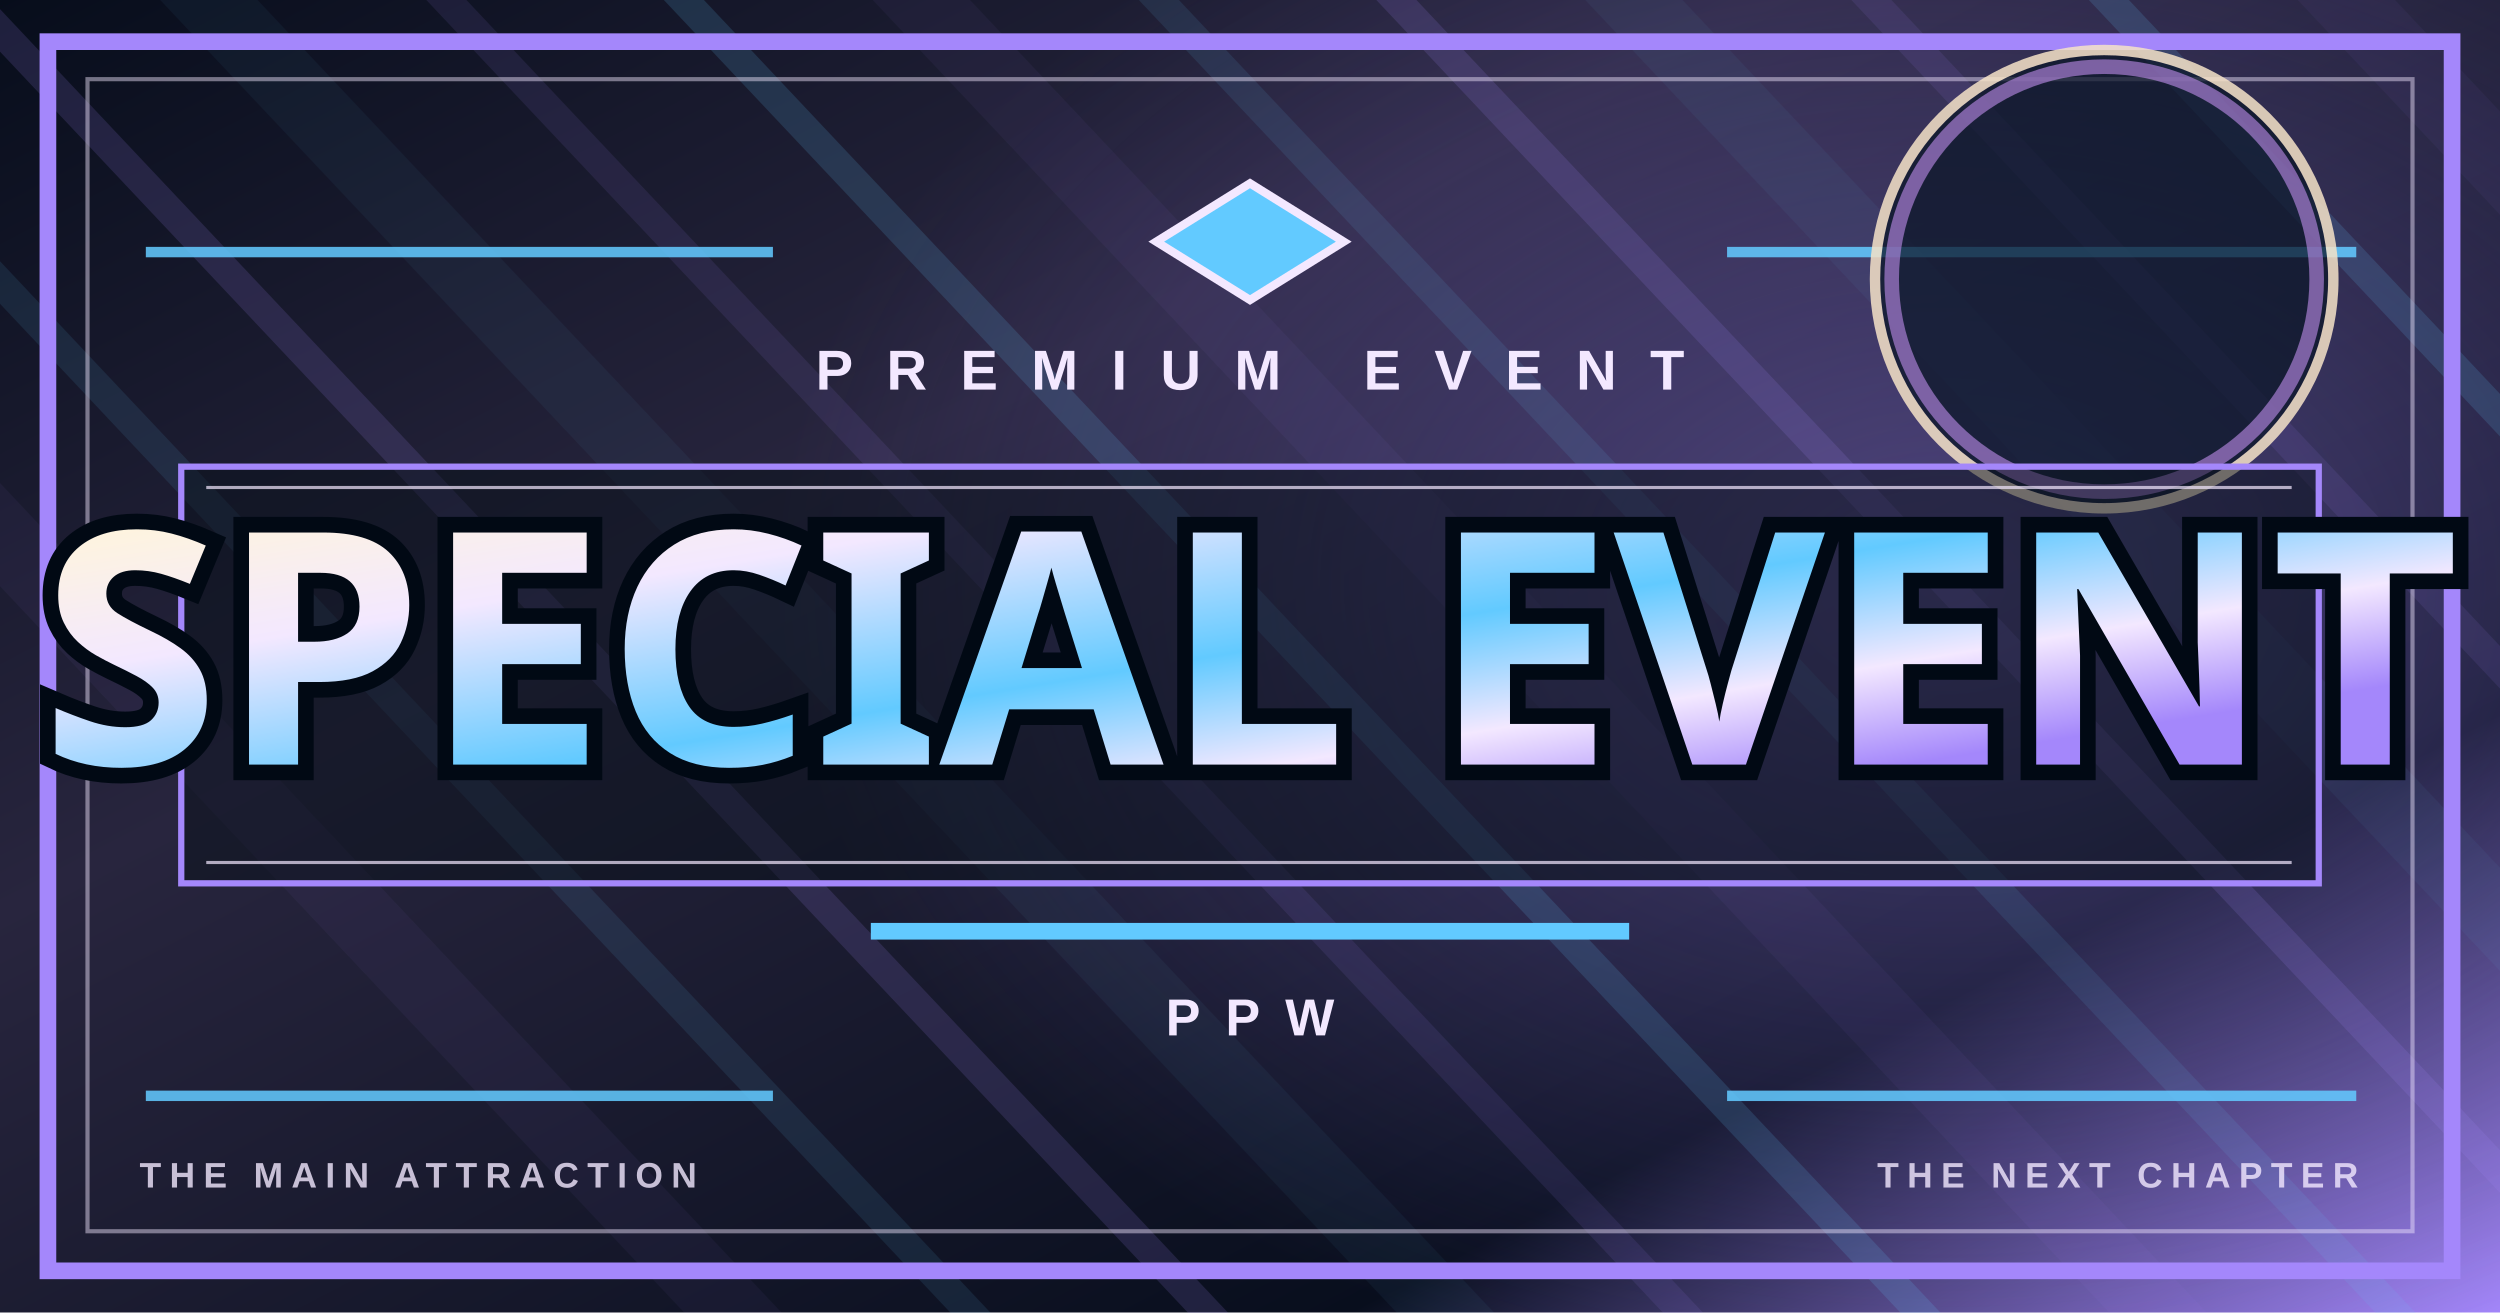
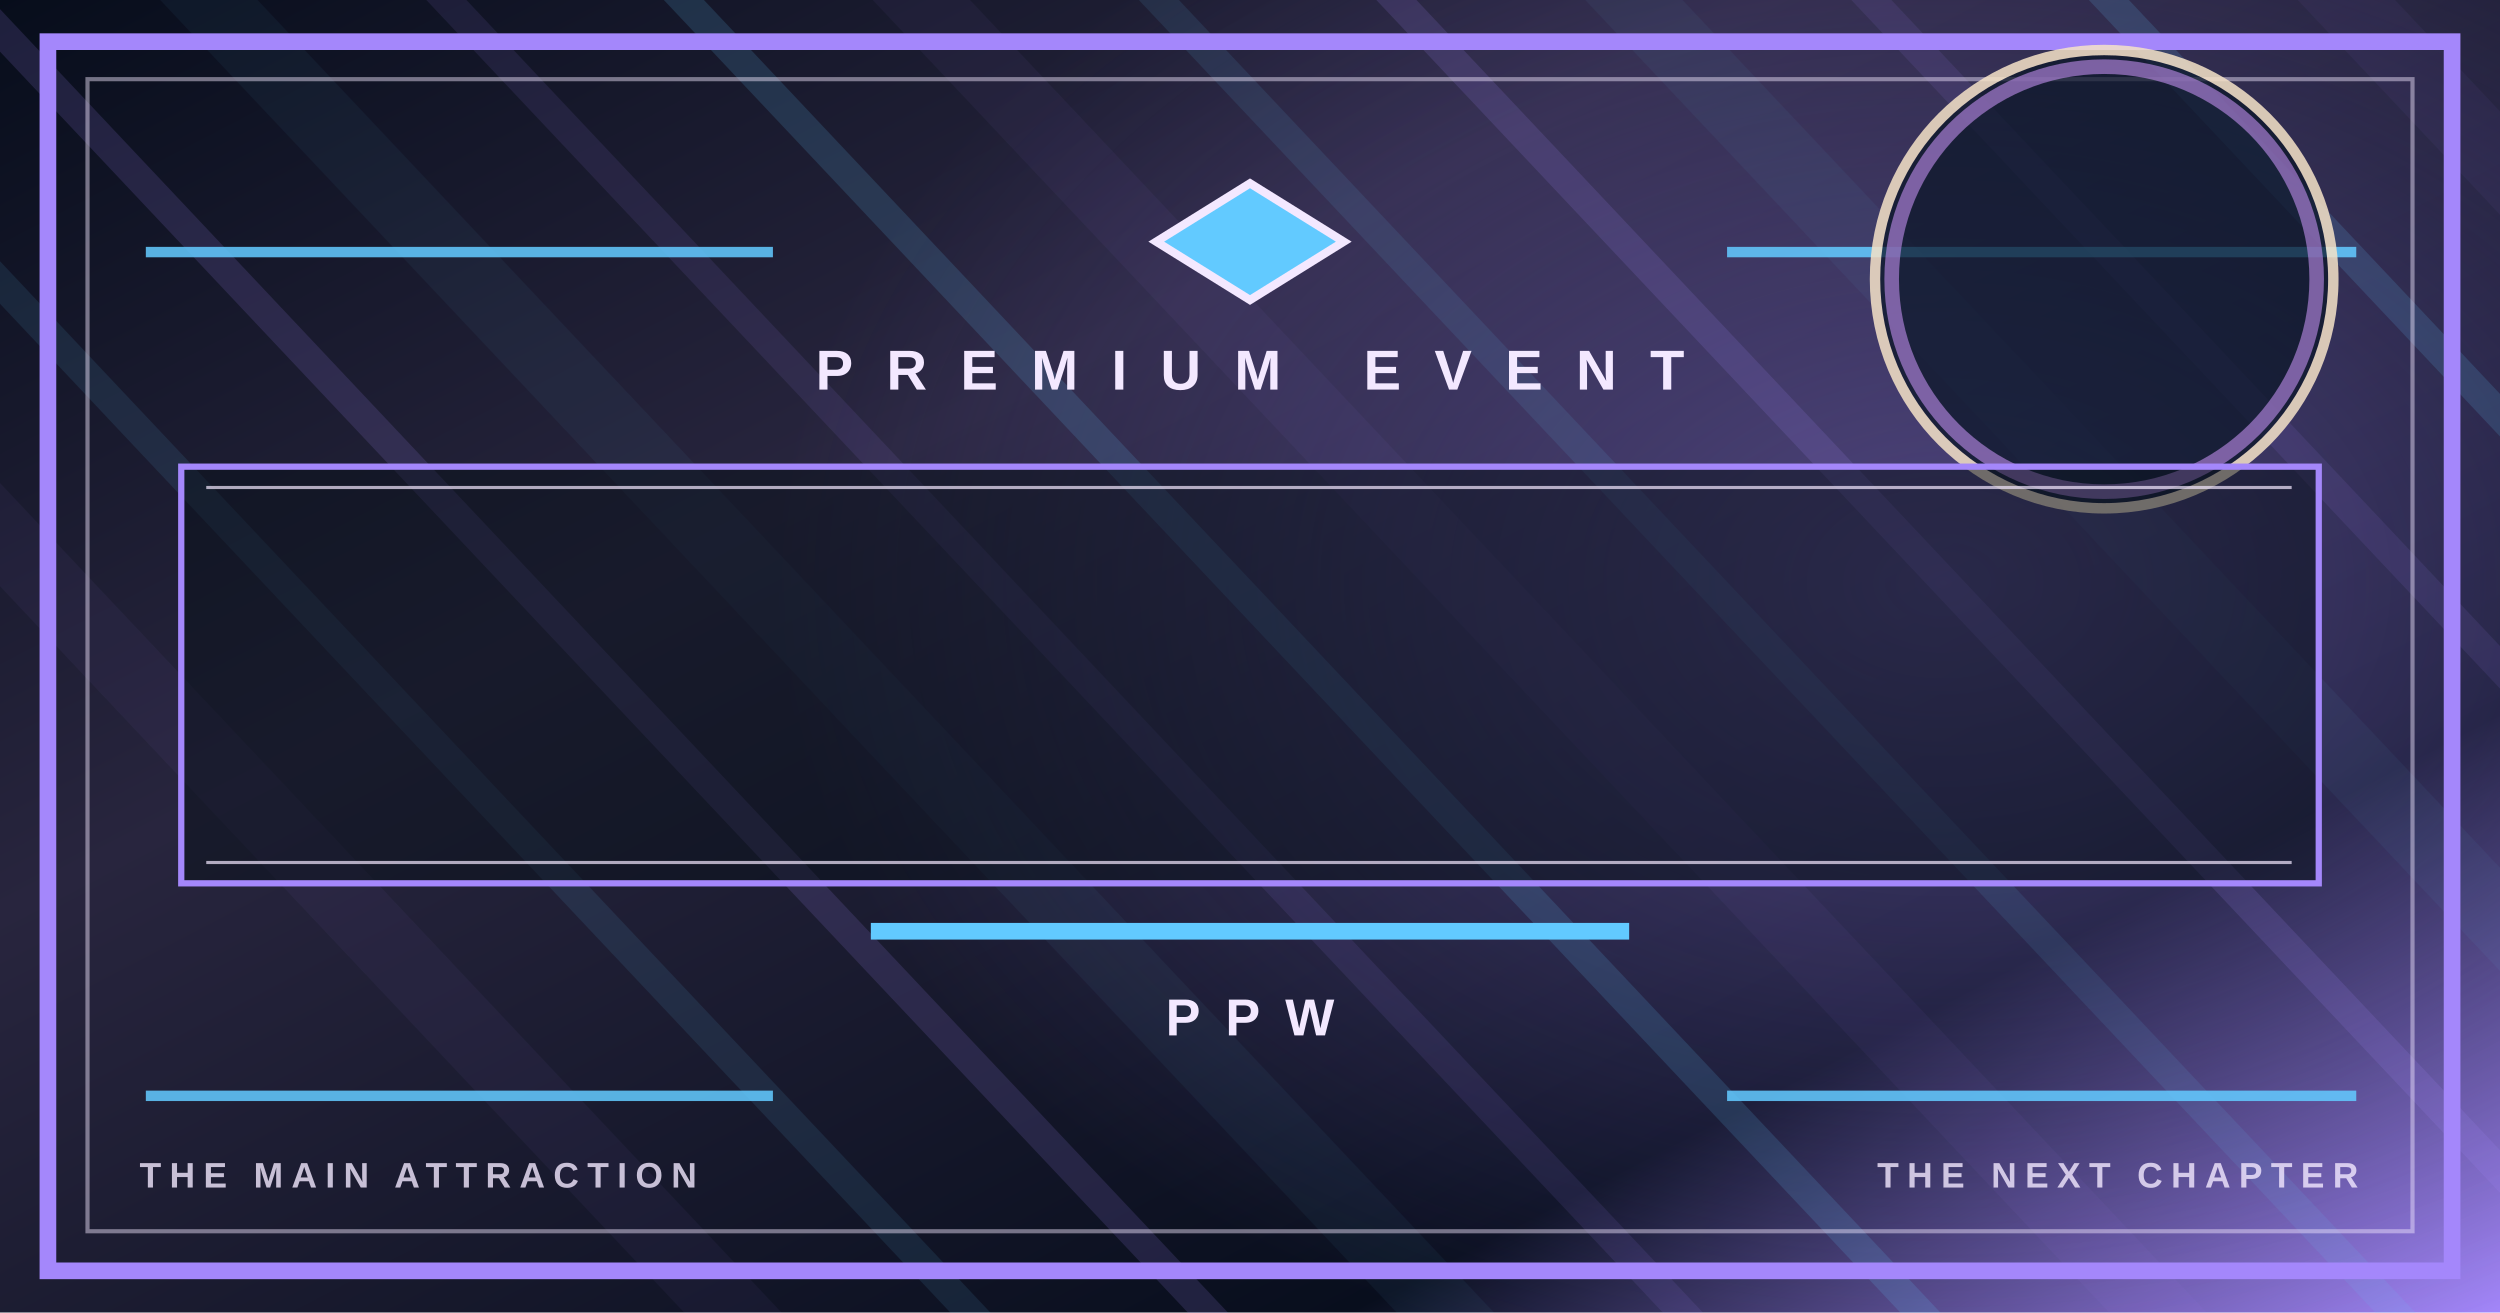
<svg xmlns="http://www.w3.org/2000/svg" width="1200" height="630" viewBox="0 0 1200 630" role="img" aria-label="SPECIAL EVENT event art">
  <defs>
    <linearGradient id="sky" x1="0" y1="0" x2="1" y2="1">
      <stop stop-color="#070d1b" />
      <stop offset=".35" stop-color="#28253e" />
      <stop offset=".77" stop-color="#080e1d" />
      <stop offset="1" stop-color="#a487fb" />
    </linearGradient>
    <linearGradient id="chrome" x1="0" y1="0" x2="1" y2=".6">
      <stop stop-color="#fff5dc" />
      <stop offset=".27" stop-color="#f3e8ff" />
      <stop offset=".59" stop-color="#62caff" />
      <stop offset=".81" stop-color="#f3e8ff" />
      <stop offset="1" stop-color="#a487fb" />
    </linearGradient>
    <radialGradient id="spot">
      <stop stop-color="#a487fb" stop-opacity=".39" />
      <stop offset="1" stop-color="#a487fb" stop-opacity="0" />
    </radialGradient>
  </defs>
  <path fill="url(#sky)" d="M0 0h1200v630H0z" />
  <ellipse cx="935" cy="280" rx="570" ry="390" fill="url(#spot)" />
  <path d="M-270 -30L380 660" stroke="#a487fb" opacity="0.05" stroke-width="34" />
  <path d="M-156 -30L494 660" stroke="#62caff" opacity="0.1" stroke-width="14" />
  <path d="M-42 -30L608 660" stroke="#a487fb" opacity="0.15" stroke-width="14" />
  <path d="M72 -30L722 660" stroke="#62caff" opacity="0.05" stroke-width="34" />
  <path d="M186 -30L836 660" stroke="#a487fb" opacity="0.1" stroke-width="14" />
  <path d="M300 -30L950 660" stroke="#62caff" opacity="0.15" stroke-width="14" />
  <path d="M414 -30L1064 660" stroke="#a487fb" opacity="0.05" stroke-width="34" />
  <path d="M528 -30L1178 660" stroke="#62caff" opacity="0.1" stroke-width="14" />
  <path d="M642 -30L1292 660" stroke="#a487fb" opacity="0.15" stroke-width="14" />
  <path d="M756 -30L1406 660" stroke="#62caff" opacity="0.05" stroke-width="34" />
  <path d="M870 -30L1520 660" stroke="#a487fb" opacity="0.1" stroke-width="14" />
  <path d="M984 -30L1634 660" stroke="#62caff" opacity="0.15" stroke-width="14" />
  <path d="M1098 -30L1748 660" stroke="#a487fb" opacity="0.05" stroke-width="34" />
  <path d="M1212 -30L1862 660" stroke="#62caff" opacity="0.1" stroke-width="14" />
  <path d="M1326 -30L1976 660" stroke="#a487fb" opacity="0.15" stroke-width="14" />
  <g id="ppw-event-crest" color="#a487fb" opacity=".48" transform="translate(-60 0)">
    <g fill="none" stroke="currentColor" stroke-width="11" stroke-linecap="round" stroke-linejoin="round">M923 80 1080 181l-29 189-128 117-126-117-29-189Z M923 110v355M781 290h280M837 202h175M833 378h184</g>
  </g>
  <path d="M23 20h1154v590H23Z" fill="none" stroke="#a487fb" stroke-width="8" />
  <path d="M42 38h1116v553H42Z" fill="none" stroke="#f3e8ff" stroke-width="2" opacity=".46" />
  <path d="M70 121h301M829 121h302M70 526h301M829 526h302" stroke="#62caff" stroke-width="5" opacity=".86" />
  <path d="M600 88l45 28-45 28-45-28Z" fill="#62caff" stroke="#f3e8ff" stroke-width="4" />
  <text x="600" y="187" font-family="Arial,sans-serif" text-anchor="middle" font-size="27" letter-spacing="16" font-weight="900" fill="#f3e8ff">PREMIUM EVENT</text>
  <circle cx="1010" cy="134" r="110" fill="#0d1729e0" stroke="#f6e3c8" stroke-width="5" opacity=".85" />
  <circle cx="1010" cy="134" r="102" fill="none" stroke="#c08eec" stroke-width="7" opacity=".6" />
  <use href="#ppw-event-crest" transform="translate(1010 134) scale(.40) translate(-930 -280)" opacity=".98" />
  <path d="M87 224H1113V424H87Z" fill="#09101b82" stroke="#a487fb" stroke-width="3" />
  <path d="M99 234h1001M99 414h1001" stroke="#f3e8ff" stroke-width="1.5" opacity=".7" />
-   <text x="600" y="367" text-anchor="middle" font-family="Impact,'Arial Black',sans-serif" font-size="156" font-weight="1000" textLength="944" lengthAdjust="spacingAndGlyphs" fill="url(#chrome)" stroke="#010914" stroke-width="15" paint-order="stroke">SPECIAL EVENT</text>
  <path d="M418 447h364" stroke="#62caff" stroke-width="8" />
  <text x="600" y="497" text-anchor="middle" fill="#f3e8ff" font-family="Arial,sans-serif" font-size="25" font-weight="900" letter-spacing="12">PPW</text>
  <text x="67" y="570" fill="#f3e8ff" opacity=".8" font-family="Arial,sans-serif" font-size="17" font-weight="900" letter-spacing="4">THE MAIN ATTRACTION</text>
  <text x="1132" y="570" text-anchor="end" fill="#f3e8ff" opacity=".8" font-family="Arial,sans-serif" font-size="17" font-weight="900" letter-spacing="4">THE NEXT CHAPTER</text>
</svg>
